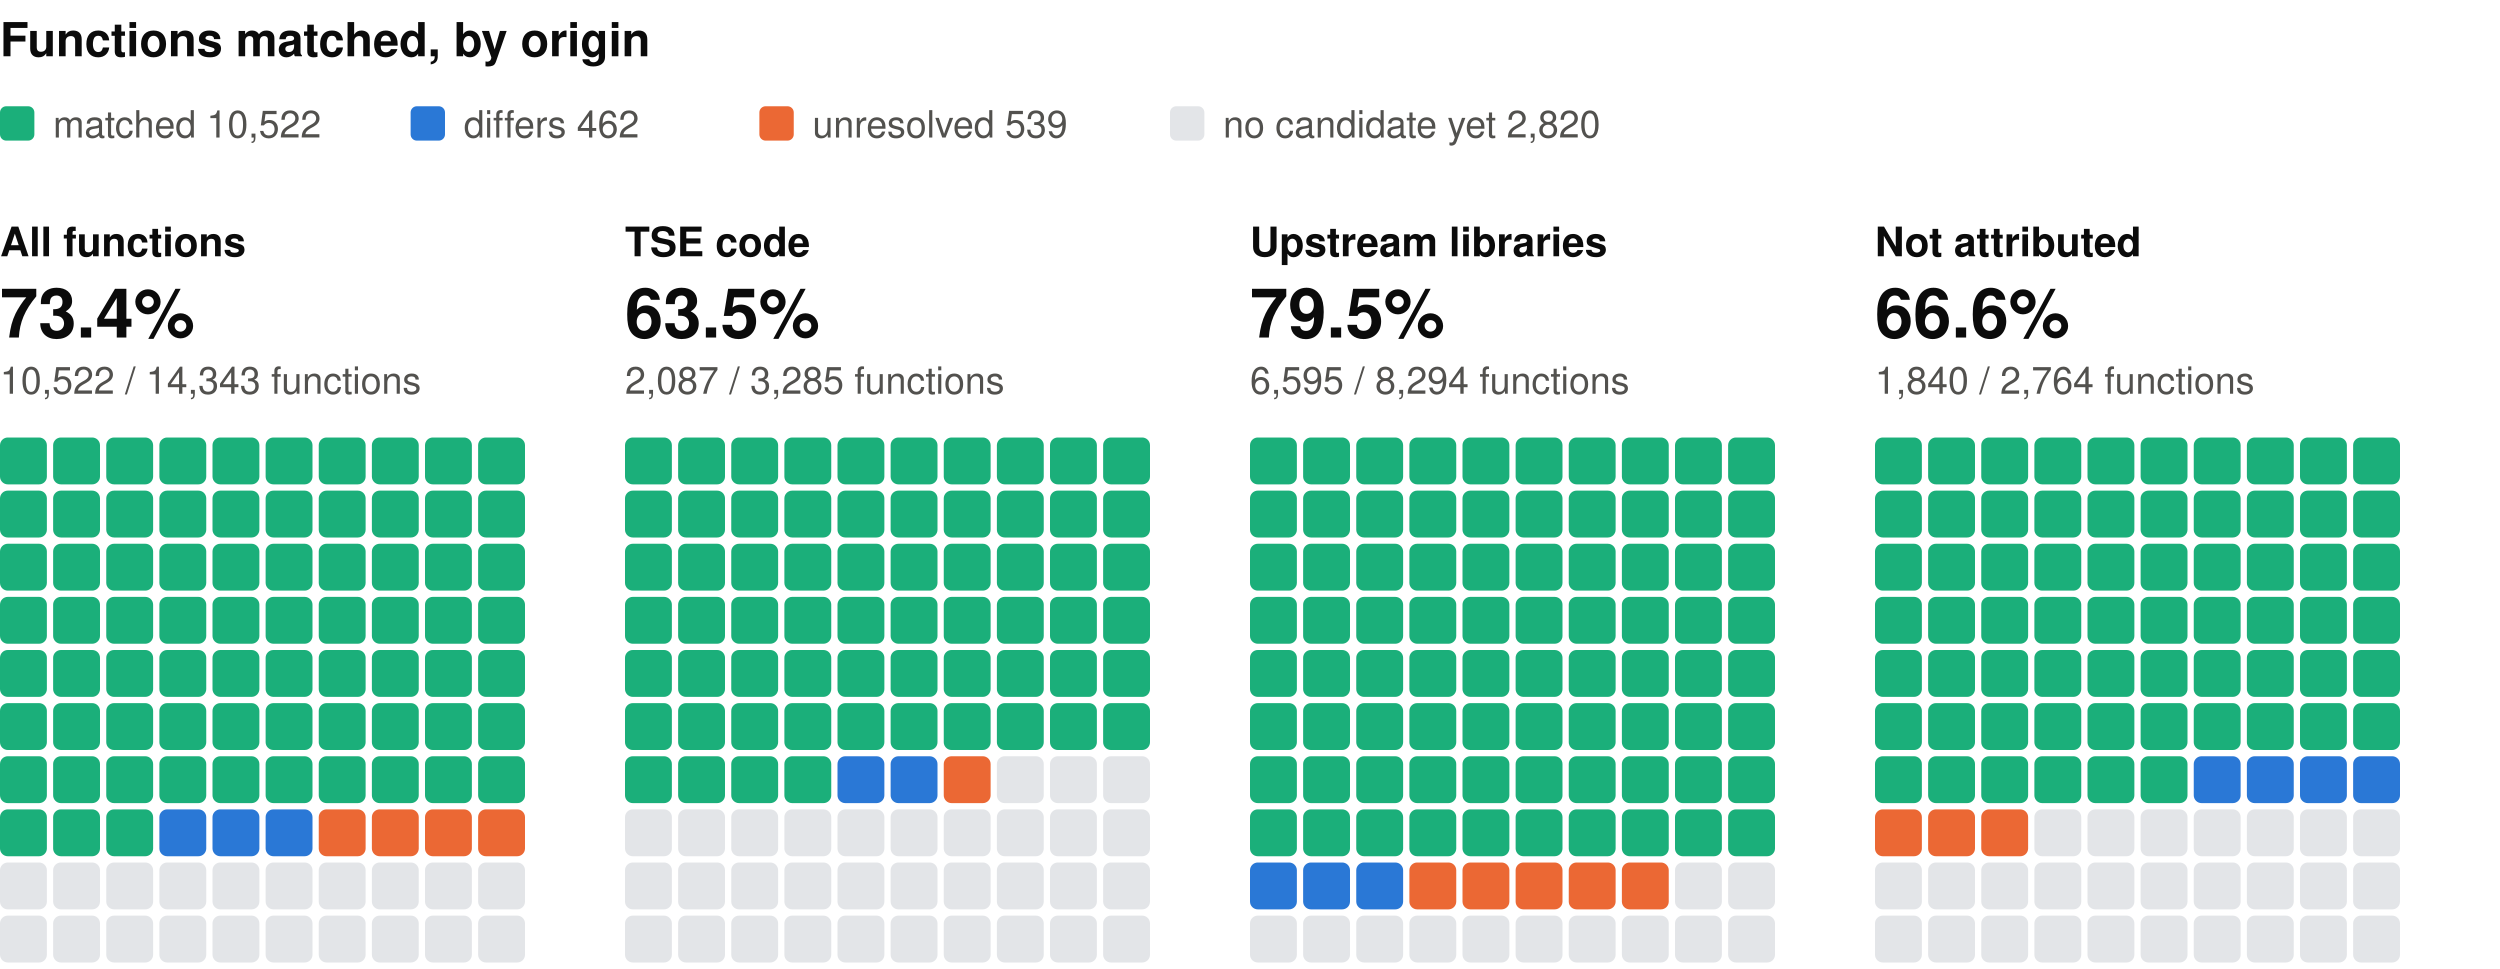
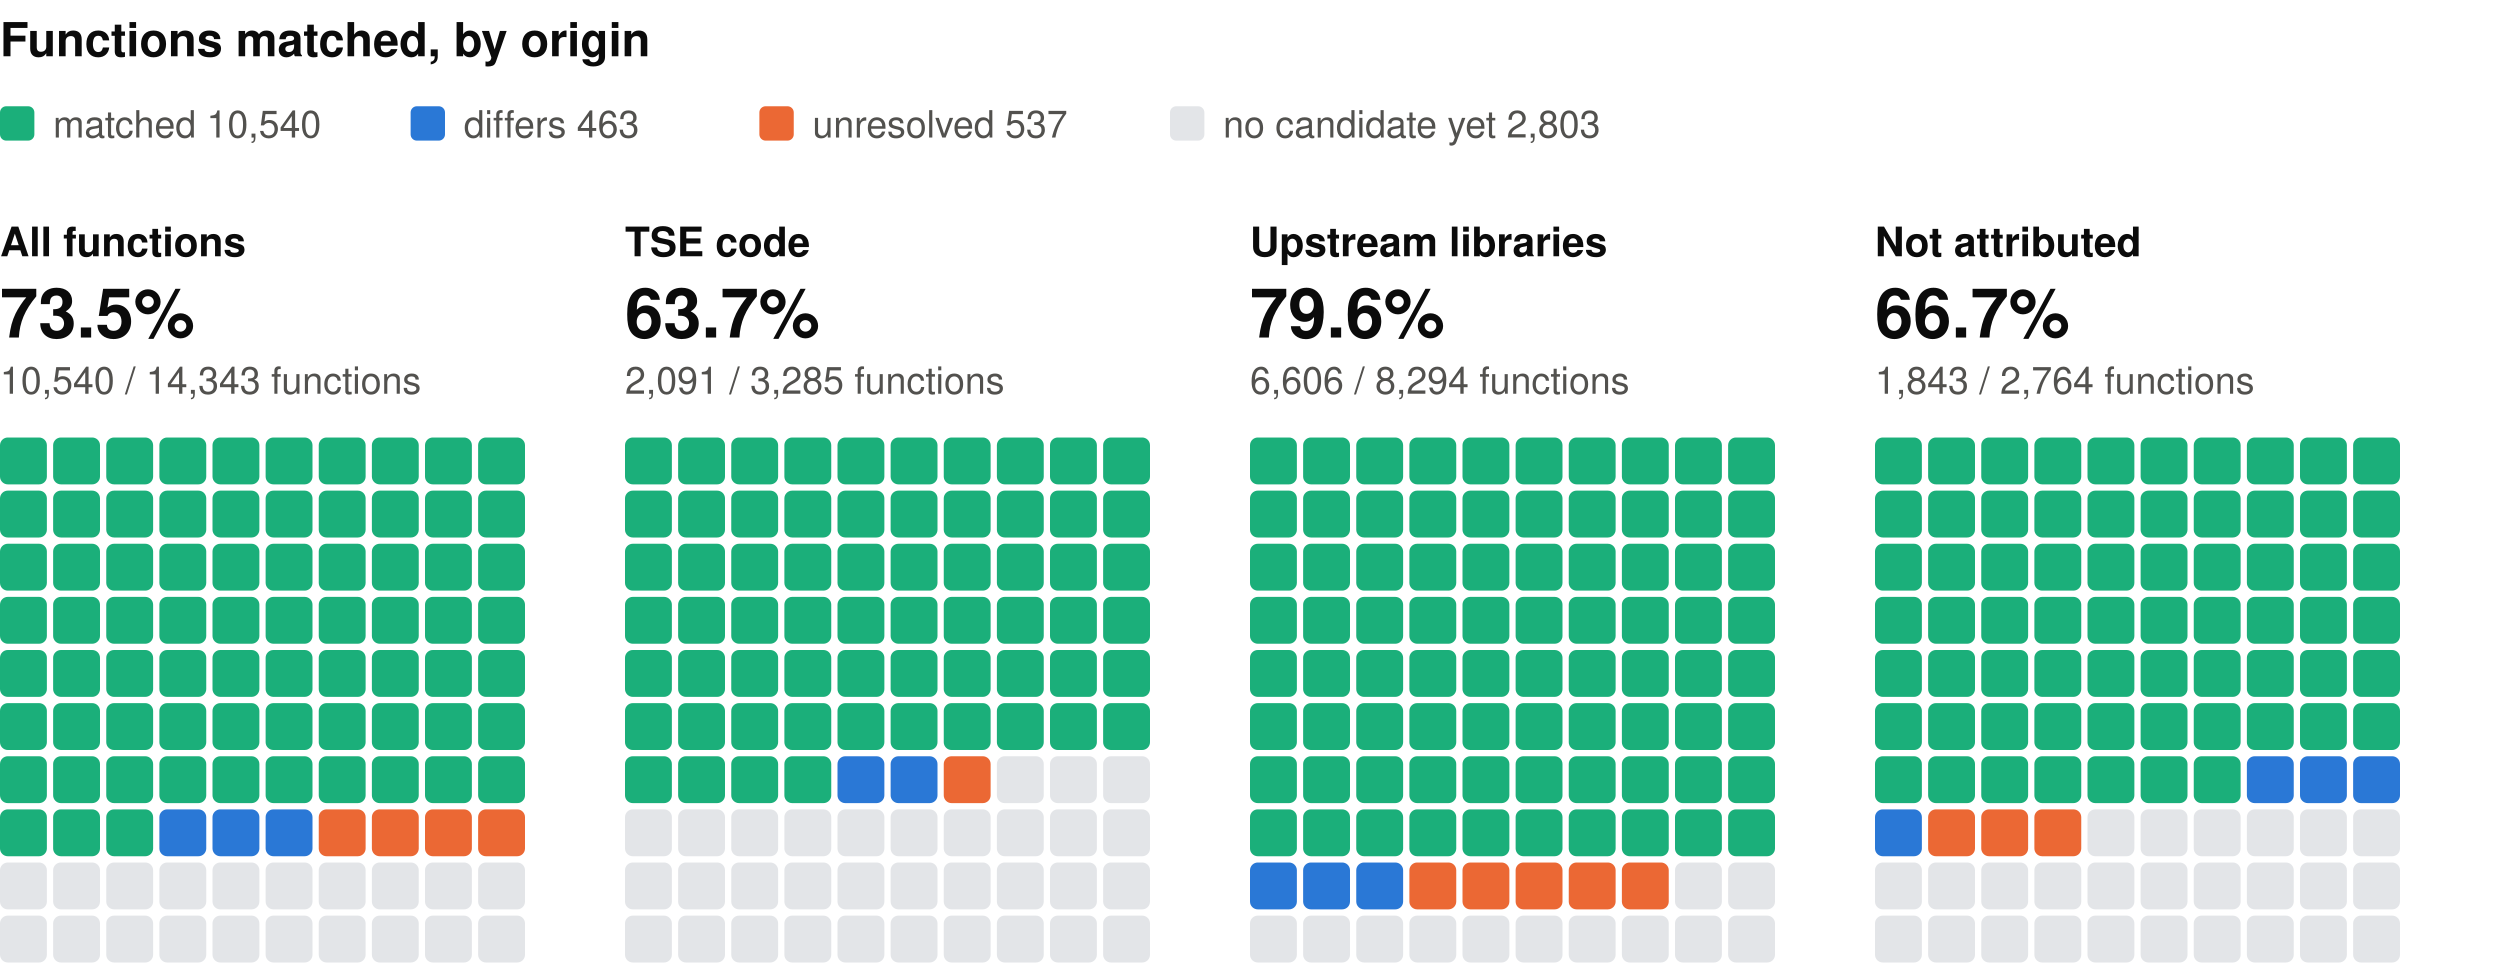
<svg xmlns="http://www.w3.org/2000/svg" width="800" height="310" viewBox="0 0 800 310" role="img" aria-label="Functions matched, by origin: one square per percent, coloured by verdict" font-family="system-ui, -apple-system, 'Segoe UI', Helvetica, Arial, sans-serif">
  <text x="0" y="18" font-size="15" fill="#0b0b0b" font-weight="600">Functions matched, by origin</text>
  <rect x="0" y="34" width="11" height="11" rx="2" fill="#1baf7a" />
-   <text x="17" y="44" font-size="12" fill="#52514e">matched 10,522</text>
+   <text x="17" y="44" font-size="12" fill="#52514e">matched 10,540</text>
  <rect x="131.4" y="34" width="11" height="11" rx="2" fill="#2a78d6" />
-   <text x="148.4" y="44" font-size="12" fill="#52514e">differs 462</text>
+   <text x="148.4" y="44" font-size="12" fill="#52514e">differs 463</text>
  <rect x="243" y="34" width="11" height="11" rx="2" fill="#eb6834" />
-   <text x="260" y="44" font-size="12" fill="#52514e">unresolved 539</text>
+   <text x="260" y="44" font-size="12" fill="#52514e">unresolved 537</text>
  <rect x="374.4" y="34" width="11" height="11" rx="2" fill="#e3e5e8" />
-   <text x="391.4" y="44" font-size="12" fill="#52514e">no candidate yet 2,820</text>
+   <text x="391.4" y="44" font-size="12" fill="#52514e">no candidate yet 2,803</text>
  <text x="0" y="82" font-size="13" fill="#0b0b0b" font-weight="600">All functions</text>
-   <text x="0" y="108" font-size="22" fill="#0b0b0b" font-weight="600">73.4%</text>
-   <text x="0" y="126" font-size="12" fill="#52514e">10,522 / 14,343 functions</text>
+   <text x="0" y="108" font-size="22" fill="#0b0b0b" font-weight="600">73.5%</text>
+   <text x="0" y="126" font-size="12" fill="#52514e">10,540 / 14,343 functions</text>
  <rect x="0" y="140" width="15" height="15" rx="2.5" fill="#1baf7a" />
  <rect x="17" y="140" width="15" height="15" rx="2.5" fill="#1baf7a" />
  <rect x="34" y="140" width="15" height="15" rx="2.5" fill="#1baf7a" />
  <rect x="51" y="140" width="15" height="15" rx="2.5" fill="#1baf7a" />
  <rect x="68" y="140" width="15" height="15" rx="2.5" fill="#1baf7a" />
  <rect x="85" y="140" width="15" height="15" rx="2.5" fill="#1baf7a" />
  <rect x="102" y="140" width="15" height="15" rx="2.5" fill="#1baf7a" />
  <rect x="119" y="140" width="15" height="15" rx="2.5" fill="#1baf7a" />
  <rect x="136" y="140" width="15" height="15" rx="2.5" fill="#1baf7a" />
  <rect x="153" y="140" width="15" height="15" rx="2.5" fill="#1baf7a" />
  <rect x="0" y="157" width="15" height="15" rx="2.5" fill="#1baf7a" />
  <rect x="17" y="157" width="15" height="15" rx="2.5" fill="#1baf7a" />
  <rect x="34" y="157" width="15" height="15" rx="2.5" fill="#1baf7a" />
  <rect x="51" y="157" width="15" height="15" rx="2.5" fill="#1baf7a" />
  <rect x="68" y="157" width="15" height="15" rx="2.5" fill="#1baf7a" />
  <rect x="85" y="157" width="15" height="15" rx="2.5" fill="#1baf7a" />
  <rect x="102" y="157" width="15" height="15" rx="2.5" fill="#1baf7a" />
  <rect x="119" y="157" width="15" height="15" rx="2.5" fill="#1baf7a" />
  <rect x="136" y="157" width="15" height="15" rx="2.5" fill="#1baf7a" />
  <rect x="153" y="157" width="15" height="15" rx="2.5" fill="#1baf7a" />
  <rect x="0" y="174" width="15" height="15" rx="2.5" fill="#1baf7a" />
  <rect x="17" y="174" width="15" height="15" rx="2.5" fill="#1baf7a" />
  <rect x="34" y="174" width="15" height="15" rx="2.5" fill="#1baf7a" />
  <rect x="51" y="174" width="15" height="15" rx="2.5" fill="#1baf7a" />
  <rect x="68" y="174" width="15" height="15" rx="2.5" fill="#1baf7a" />
  <rect x="85" y="174" width="15" height="15" rx="2.5" fill="#1baf7a" />
  <rect x="102" y="174" width="15" height="15" rx="2.5" fill="#1baf7a" />
  <rect x="119" y="174" width="15" height="15" rx="2.5" fill="#1baf7a" />
  <rect x="136" y="174" width="15" height="15" rx="2.5" fill="#1baf7a" />
  <rect x="153" y="174" width="15" height="15" rx="2.5" fill="#1baf7a" />
  <rect x="0" y="191" width="15" height="15" rx="2.5" fill="#1baf7a" />
  <rect x="17" y="191" width="15" height="15" rx="2.5" fill="#1baf7a" />
  <rect x="34" y="191" width="15" height="15" rx="2.5" fill="#1baf7a" />
  <rect x="51" y="191" width="15" height="15" rx="2.5" fill="#1baf7a" />
  <rect x="68" y="191" width="15" height="15" rx="2.5" fill="#1baf7a" />
  <rect x="85" y="191" width="15" height="15" rx="2.5" fill="#1baf7a" />
  <rect x="102" y="191" width="15" height="15" rx="2.5" fill="#1baf7a" />
  <rect x="119" y="191" width="15" height="15" rx="2.5" fill="#1baf7a" />
  <rect x="136" y="191" width="15" height="15" rx="2.5" fill="#1baf7a" />
  <rect x="153" y="191" width="15" height="15" rx="2.5" fill="#1baf7a" />
  <rect x="0" y="208" width="15" height="15" rx="2.5" fill="#1baf7a" />
  <rect x="17" y="208" width="15" height="15" rx="2.5" fill="#1baf7a" />
  <rect x="34" y="208" width="15" height="15" rx="2.5" fill="#1baf7a" />
  <rect x="51" y="208" width="15" height="15" rx="2.5" fill="#1baf7a" />
  <rect x="68" y="208" width="15" height="15" rx="2.5" fill="#1baf7a" />
  <rect x="85" y="208" width="15" height="15" rx="2.5" fill="#1baf7a" />
  <rect x="102" y="208" width="15" height="15" rx="2.5" fill="#1baf7a" />
  <rect x="119" y="208" width="15" height="15" rx="2.5" fill="#1baf7a" />
  <rect x="136" y="208" width="15" height="15" rx="2.5" fill="#1baf7a" />
  <rect x="153" y="208" width="15" height="15" rx="2.5" fill="#1baf7a" />
  <rect x="0" y="225" width="15" height="15" rx="2.5" fill="#1baf7a" />
  <rect x="17" y="225" width="15" height="15" rx="2.5" fill="#1baf7a" />
  <rect x="34" y="225" width="15" height="15" rx="2.5" fill="#1baf7a" />
  <rect x="51" y="225" width="15" height="15" rx="2.5" fill="#1baf7a" />
  <rect x="68" y="225" width="15" height="15" rx="2.5" fill="#1baf7a" />
  <rect x="85" y="225" width="15" height="15" rx="2.5" fill="#1baf7a" />
  <rect x="102" y="225" width="15" height="15" rx="2.5" fill="#1baf7a" />
  <rect x="119" y="225" width="15" height="15" rx="2.5" fill="#1baf7a" />
  <rect x="136" y="225" width="15" height="15" rx="2.5" fill="#1baf7a" />
  <rect x="153" y="225" width="15" height="15" rx="2.5" fill="#1baf7a" />
  <rect x="0" y="242" width="15" height="15" rx="2.5" fill="#1baf7a" />
  <rect x="17" y="242" width="15" height="15" rx="2.5" fill="#1baf7a" />
  <rect x="34" y="242" width="15" height="15" rx="2.5" fill="#1baf7a" />
  <rect x="51" y="242" width="15" height="15" rx="2.5" fill="#1baf7a" />
  <rect x="68" y="242" width="15" height="15" rx="2.5" fill="#1baf7a" />
  <rect x="85" y="242" width="15" height="15" rx="2.5" fill="#1baf7a" />
  <rect x="102" y="242" width="15" height="15" rx="2.5" fill="#1baf7a" />
  <rect x="119" y="242" width="15" height="15" rx="2.5" fill="#1baf7a" />
  <rect x="136" y="242" width="15" height="15" rx="2.5" fill="#1baf7a" />
  <rect x="153" y="242" width="15" height="15" rx="2.5" fill="#1baf7a" />
  <rect x="0" y="259" width="15" height="15" rx="2.5" fill="#1baf7a" />
  <rect x="17" y="259" width="15" height="15" rx="2.5" fill="#1baf7a" />
  <rect x="34" y="259" width="15" height="15" rx="2.5" fill="#1baf7a" />
  <rect x="51" y="259" width="15" height="15" rx="2.5" fill="#2a78d6" />
  <rect x="68" y="259" width="15" height="15" rx="2.5" fill="#2a78d6" />
  <rect x="85" y="259" width="15" height="15" rx="2.5" fill="#2a78d6" />
  <rect x="102" y="259" width="15" height="15" rx="2.5" fill="#eb6834" />
  <rect x="119" y="259" width="15" height="15" rx="2.5" fill="#eb6834" />
  <rect x="136" y="259" width="15" height="15" rx="2.5" fill="#eb6834" />
  <rect x="153" y="259" width="15" height="15" rx="2.5" fill="#eb6834" />
  <rect x="0" y="276" width="15" height="15" rx="2.5" fill="#e3e5e8" />
  <rect x="17" y="276" width="15" height="15" rx="2.5" fill="#e3e5e8" />
  <rect x="34" y="276" width="15" height="15" rx="2.5" fill="#e3e5e8" />
  <rect x="51" y="276" width="15" height="15" rx="2.5" fill="#e3e5e8" />
  <rect x="68" y="276" width="15" height="15" rx="2.5" fill="#e3e5e8" />
  <rect x="85" y="276" width="15" height="15" rx="2.5" fill="#e3e5e8" />
  <rect x="102" y="276" width="15" height="15" rx="2.5" fill="#e3e5e8" />
  <rect x="119" y="276" width="15" height="15" rx="2.5" fill="#e3e5e8" />
  <rect x="136" y="276" width="15" height="15" rx="2.5" fill="#e3e5e8" />
  <rect x="153" y="276" width="15" height="15" rx="2.5" fill="#e3e5e8" />
  <rect x="0" y="293" width="15" height="15" rx="2.5" fill="#e3e5e8" />
  <rect x="17" y="293" width="15" height="15" rx="2.5" fill="#e3e5e8" />
  <rect x="34" y="293" width="15" height="15" rx="2.5" fill="#e3e5e8" />
  <rect x="51" y="293" width="15" height="15" rx="2.5" fill="#e3e5e8" />
  <rect x="68" y="293" width="15" height="15" rx="2.5" fill="#e3e5e8" />
  <rect x="85" y="293" width="15" height="15" rx="2.5" fill="#e3e5e8" />
  <rect x="102" y="293" width="15" height="15" rx="2.5" fill="#e3e5e8" />
  <rect x="119" y="293" width="15" height="15" rx="2.5" fill="#e3e5e8" />
  <rect x="136" y="293" width="15" height="15" rx="2.5" fill="#e3e5e8" />
  <rect x="153" y="293" width="15" height="15" rx="2.5" fill="#e3e5e8" />
  <text x="200" y="82" font-size="13" fill="#0b0b0b" font-weight="600">TSE code</text>
-   <text x="200" y="108" font-size="22" fill="#0b0b0b" font-weight="600">63.5%</text>
-   <text x="200" y="126" font-size="12" fill="#52514e">2,087 / 3,285 functions</text>
+   <text x="200" y="108" font-size="22" fill="#0b0b0b" font-weight="600">63.7%</text>
+   <text x="200" y="126" font-size="12" fill="#52514e">2,091 / 3,285 functions</text>
  <rect x="200" y="140" width="15" height="15" rx="2.5" fill="#1baf7a" />
  <rect x="217" y="140" width="15" height="15" rx="2.5" fill="#1baf7a" />
  <rect x="234" y="140" width="15" height="15" rx="2.5" fill="#1baf7a" />
  <rect x="251" y="140" width="15" height="15" rx="2.5" fill="#1baf7a" />
  <rect x="268" y="140" width="15" height="15" rx="2.5" fill="#1baf7a" />
  <rect x="285" y="140" width="15" height="15" rx="2.5" fill="#1baf7a" />
  <rect x="302" y="140" width="15" height="15" rx="2.5" fill="#1baf7a" />
  <rect x="319" y="140" width="15" height="15" rx="2.5" fill="#1baf7a" />
  <rect x="336" y="140" width="15" height="15" rx="2.5" fill="#1baf7a" />
  <rect x="353" y="140" width="15" height="15" rx="2.5" fill="#1baf7a" />
  <rect x="200" y="157" width="15" height="15" rx="2.5" fill="#1baf7a" />
  <rect x="217" y="157" width="15" height="15" rx="2.5" fill="#1baf7a" />
  <rect x="234" y="157" width="15" height="15" rx="2.5" fill="#1baf7a" />
  <rect x="251" y="157" width="15" height="15" rx="2.5" fill="#1baf7a" />
  <rect x="268" y="157" width="15" height="15" rx="2.5" fill="#1baf7a" />
  <rect x="285" y="157" width="15" height="15" rx="2.5" fill="#1baf7a" />
  <rect x="302" y="157" width="15" height="15" rx="2.5" fill="#1baf7a" />
  <rect x="319" y="157" width="15" height="15" rx="2.5" fill="#1baf7a" />
  <rect x="336" y="157" width="15" height="15" rx="2.5" fill="#1baf7a" />
  <rect x="353" y="157" width="15" height="15" rx="2.5" fill="#1baf7a" />
  <rect x="200" y="174" width="15" height="15" rx="2.5" fill="#1baf7a" />
  <rect x="217" y="174" width="15" height="15" rx="2.5" fill="#1baf7a" />
  <rect x="234" y="174" width="15" height="15" rx="2.5" fill="#1baf7a" />
  <rect x="251" y="174" width="15" height="15" rx="2.5" fill="#1baf7a" />
  <rect x="268" y="174" width="15" height="15" rx="2.5" fill="#1baf7a" />
  <rect x="285" y="174" width="15" height="15" rx="2.5" fill="#1baf7a" />
  <rect x="302" y="174" width="15" height="15" rx="2.5" fill="#1baf7a" />
  <rect x="319" y="174" width="15" height="15" rx="2.5" fill="#1baf7a" />
  <rect x="336" y="174" width="15" height="15" rx="2.5" fill="#1baf7a" />
  <rect x="353" y="174" width="15" height="15" rx="2.5" fill="#1baf7a" />
  <rect x="200" y="191" width="15" height="15" rx="2.5" fill="#1baf7a" />
  <rect x="217" y="191" width="15" height="15" rx="2.5" fill="#1baf7a" />
  <rect x="234" y="191" width="15" height="15" rx="2.5" fill="#1baf7a" />
  <rect x="251" y="191" width="15" height="15" rx="2.5" fill="#1baf7a" />
  <rect x="268" y="191" width="15" height="15" rx="2.5" fill="#1baf7a" />
  <rect x="285" y="191" width="15" height="15" rx="2.5" fill="#1baf7a" />
  <rect x="302" y="191" width="15" height="15" rx="2.5" fill="#1baf7a" />
  <rect x="319" y="191" width="15" height="15" rx="2.5" fill="#1baf7a" />
  <rect x="336" y="191" width="15" height="15" rx="2.5" fill="#1baf7a" />
  <rect x="353" y="191" width="15" height="15" rx="2.5" fill="#1baf7a" />
  <rect x="200" y="208" width="15" height="15" rx="2.5" fill="#1baf7a" />
  <rect x="217" y="208" width="15" height="15" rx="2.5" fill="#1baf7a" />
  <rect x="234" y="208" width="15" height="15" rx="2.5" fill="#1baf7a" />
  <rect x="251" y="208" width="15" height="15" rx="2.5" fill="#1baf7a" />
  <rect x="268" y="208" width="15" height="15" rx="2.5" fill="#1baf7a" />
  <rect x="285" y="208" width="15" height="15" rx="2.5" fill="#1baf7a" />
  <rect x="302" y="208" width="15" height="15" rx="2.5" fill="#1baf7a" />
  <rect x="319" y="208" width="15" height="15" rx="2.5" fill="#1baf7a" />
  <rect x="336" y="208" width="15" height="15" rx="2.5" fill="#1baf7a" />
  <rect x="353" y="208" width="15" height="15" rx="2.5" fill="#1baf7a" />
  <rect x="200" y="225" width="15" height="15" rx="2.5" fill="#1baf7a" />
  <rect x="217" y="225" width="15" height="15" rx="2.5" fill="#1baf7a" />
  <rect x="234" y="225" width="15" height="15" rx="2.5" fill="#1baf7a" />
  <rect x="251" y="225" width="15" height="15" rx="2.5" fill="#1baf7a" />
  <rect x="268" y="225" width="15" height="15" rx="2.5" fill="#1baf7a" />
  <rect x="285" y="225" width="15" height="15" rx="2.5" fill="#1baf7a" />
  <rect x="302" y="225" width="15" height="15" rx="2.5" fill="#1baf7a" />
  <rect x="319" y="225" width="15" height="15" rx="2.5" fill="#1baf7a" />
  <rect x="336" y="225" width="15" height="15" rx="2.5" fill="#1baf7a" />
  <rect x="353" y="225" width="15" height="15" rx="2.5" fill="#1baf7a" />
  <rect x="200" y="242" width="15" height="15" rx="2.5" fill="#1baf7a" />
  <rect x="217" y="242" width="15" height="15" rx="2.5" fill="#1baf7a" />
  <rect x="234" y="242" width="15" height="15" rx="2.5" fill="#1baf7a" />
  <rect x="251" y="242" width="15" height="15" rx="2.5" fill="#1baf7a" />
  <rect x="268" y="242" width="15" height="15" rx="2.5" fill="#2a78d6" />
  <rect x="285" y="242" width="15" height="15" rx="2.5" fill="#2a78d6" />
  <rect x="302" y="242" width="15" height="15" rx="2.5" fill="#eb6834" />
  <rect x="319" y="242" width="15" height="15" rx="2.5" fill="#e3e5e8" />
  <rect x="336" y="242" width="15" height="15" rx="2.5" fill="#e3e5e8" />
  <rect x="353" y="242" width="15" height="15" rx="2.5" fill="#e3e5e8" />
  <rect x="200" y="259" width="15" height="15" rx="2.5" fill="#e3e5e8" />
  <rect x="217" y="259" width="15" height="15" rx="2.5" fill="#e3e5e8" />
  <rect x="234" y="259" width="15" height="15" rx="2.5" fill="#e3e5e8" />
  <rect x="251" y="259" width="15" height="15" rx="2.5" fill="#e3e5e8" />
  <rect x="268" y="259" width="15" height="15" rx="2.5" fill="#e3e5e8" />
  <rect x="285" y="259" width="15" height="15" rx="2.5" fill="#e3e5e8" />
  <rect x="302" y="259" width="15" height="15" rx="2.5" fill="#e3e5e8" />
  <rect x="319" y="259" width="15" height="15" rx="2.5" fill="#e3e5e8" />
  <rect x="336" y="259" width="15" height="15" rx="2.5" fill="#e3e5e8" />
  <rect x="353" y="259" width="15" height="15" rx="2.5" fill="#e3e5e8" />
  <rect x="200" y="276" width="15" height="15" rx="2.5" fill="#e3e5e8" />
  <rect x="217" y="276" width="15" height="15" rx="2.5" fill="#e3e5e8" />
  <rect x="234" y="276" width="15" height="15" rx="2.5" fill="#e3e5e8" />
  <rect x="251" y="276" width="15" height="15" rx="2.5" fill="#e3e5e8" />
  <rect x="268" y="276" width="15" height="15" rx="2.5" fill="#e3e5e8" />
  <rect x="285" y="276" width="15" height="15" rx="2.5" fill="#e3e5e8" />
  <rect x="302" y="276" width="15" height="15" rx="2.5" fill="#e3e5e8" />
  <rect x="319" y="276" width="15" height="15" rx="2.5" fill="#e3e5e8" />
  <rect x="336" y="276" width="15" height="15" rx="2.5" fill="#e3e5e8" />
  <rect x="353" y="276" width="15" height="15" rx="2.5" fill="#e3e5e8" />
  <rect x="200" y="293" width="15" height="15" rx="2.5" fill="#e3e5e8" />
  <rect x="217" y="293" width="15" height="15" rx="2.5" fill="#e3e5e8" />
  <rect x="234" y="293" width="15" height="15" rx="2.5" fill="#e3e5e8" />
  <rect x="251" y="293" width="15" height="15" rx="2.5" fill="#e3e5e8" />
  <rect x="268" y="293" width="15" height="15" rx="2.5" fill="#e3e5e8" />
  <rect x="285" y="293" width="15" height="15" rx="2.5" fill="#e3e5e8" />
  <rect x="302" y="293" width="15" height="15" rx="2.5" fill="#e3e5e8" />
  <rect x="319" y="293" width="15" height="15" rx="2.5" fill="#e3e5e8" />
  <rect x="336" y="293" width="15" height="15" rx="2.5" fill="#e3e5e8" />
  <rect x="353" y="293" width="15" height="15" rx="2.5" fill="#e3e5e8" />
  <text x="400" y="82" font-size="13" fill="#0b0b0b" font-weight="600">Upstream libraries</text>
-   <text x="400" y="108" font-size="22" fill="#0b0b0b" font-weight="600">79.5%</text>
-   <text x="400" y="126" font-size="12" fill="#52514e">6,595 / 8,294 functions</text>
+   <text x="400" y="108" font-size="22" fill="#0b0b0b" font-weight="600">79.6%</text>
+   <text x="400" y="126" font-size="12" fill="#52514e">6,606 / 8,294 functions</text>
  <rect x="400" y="140" width="15" height="15" rx="2.5" fill="#1baf7a" />
  <rect x="417" y="140" width="15" height="15" rx="2.5" fill="#1baf7a" />
  <rect x="434" y="140" width="15" height="15" rx="2.5" fill="#1baf7a" />
  <rect x="451" y="140" width="15" height="15" rx="2.5" fill="#1baf7a" />
  <rect x="468" y="140" width="15" height="15" rx="2.5" fill="#1baf7a" />
  <rect x="485" y="140" width="15" height="15" rx="2.5" fill="#1baf7a" />
  <rect x="502" y="140" width="15" height="15" rx="2.5" fill="#1baf7a" />
  <rect x="519" y="140" width="15" height="15" rx="2.5" fill="#1baf7a" />
  <rect x="536" y="140" width="15" height="15" rx="2.5" fill="#1baf7a" />
  <rect x="553" y="140" width="15" height="15" rx="2.5" fill="#1baf7a" />
  <rect x="400" y="157" width="15" height="15" rx="2.5" fill="#1baf7a" />
  <rect x="417" y="157" width="15" height="15" rx="2.5" fill="#1baf7a" />
  <rect x="434" y="157" width="15" height="15" rx="2.5" fill="#1baf7a" />
  <rect x="451" y="157" width="15" height="15" rx="2.5" fill="#1baf7a" />
  <rect x="468" y="157" width="15" height="15" rx="2.5" fill="#1baf7a" />
  <rect x="485" y="157" width="15" height="15" rx="2.5" fill="#1baf7a" />
  <rect x="502" y="157" width="15" height="15" rx="2.5" fill="#1baf7a" />
  <rect x="519" y="157" width="15" height="15" rx="2.5" fill="#1baf7a" />
  <rect x="536" y="157" width="15" height="15" rx="2.5" fill="#1baf7a" />
  <rect x="553" y="157" width="15" height="15" rx="2.5" fill="#1baf7a" />
  <rect x="400" y="174" width="15" height="15" rx="2.5" fill="#1baf7a" />
  <rect x="417" y="174" width="15" height="15" rx="2.5" fill="#1baf7a" />
  <rect x="434" y="174" width="15" height="15" rx="2.5" fill="#1baf7a" />
  <rect x="451" y="174" width="15" height="15" rx="2.5" fill="#1baf7a" />
  <rect x="468" y="174" width="15" height="15" rx="2.5" fill="#1baf7a" />
  <rect x="485" y="174" width="15" height="15" rx="2.5" fill="#1baf7a" />
  <rect x="502" y="174" width="15" height="15" rx="2.5" fill="#1baf7a" />
  <rect x="519" y="174" width="15" height="15" rx="2.5" fill="#1baf7a" />
  <rect x="536" y="174" width="15" height="15" rx="2.5" fill="#1baf7a" />
  <rect x="553" y="174" width="15" height="15" rx="2.5" fill="#1baf7a" />
  <rect x="400" y="191" width="15" height="15" rx="2.5" fill="#1baf7a" />
  <rect x="417" y="191" width="15" height="15" rx="2.5" fill="#1baf7a" />
  <rect x="434" y="191" width="15" height="15" rx="2.5" fill="#1baf7a" />
  <rect x="451" y="191" width="15" height="15" rx="2.5" fill="#1baf7a" />
  <rect x="468" y="191" width="15" height="15" rx="2.5" fill="#1baf7a" />
  <rect x="485" y="191" width="15" height="15" rx="2.5" fill="#1baf7a" />
  <rect x="502" y="191" width="15" height="15" rx="2.5" fill="#1baf7a" />
  <rect x="519" y="191" width="15" height="15" rx="2.5" fill="#1baf7a" />
  <rect x="536" y="191" width="15" height="15" rx="2.5" fill="#1baf7a" />
  <rect x="553" y="191" width="15" height="15" rx="2.5" fill="#1baf7a" />
  <rect x="400" y="208" width="15" height="15" rx="2.5" fill="#1baf7a" />
  <rect x="417" y="208" width="15" height="15" rx="2.5" fill="#1baf7a" />
  <rect x="434" y="208" width="15" height="15" rx="2.5" fill="#1baf7a" />
  <rect x="451" y="208" width="15" height="15" rx="2.5" fill="#1baf7a" />
  <rect x="468" y="208" width="15" height="15" rx="2.5" fill="#1baf7a" />
  <rect x="485" y="208" width="15" height="15" rx="2.5" fill="#1baf7a" />
  <rect x="502" y="208" width="15" height="15" rx="2.5" fill="#1baf7a" />
  <rect x="519" y="208" width="15" height="15" rx="2.5" fill="#1baf7a" />
  <rect x="536" y="208" width="15" height="15" rx="2.5" fill="#1baf7a" />
  <rect x="553" y="208" width="15" height="15" rx="2.5" fill="#1baf7a" />
  <rect x="400" y="225" width="15" height="15" rx="2.5" fill="#1baf7a" />
  <rect x="417" y="225" width="15" height="15" rx="2.5" fill="#1baf7a" />
  <rect x="434" y="225" width="15" height="15" rx="2.5" fill="#1baf7a" />
  <rect x="451" y="225" width="15" height="15" rx="2.5" fill="#1baf7a" />
  <rect x="468" y="225" width="15" height="15" rx="2.5" fill="#1baf7a" />
  <rect x="485" y="225" width="15" height="15" rx="2.5" fill="#1baf7a" />
  <rect x="502" y="225" width="15" height="15" rx="2.5" fill="#1baf7a" />
  <rect x="519" y="225" width="15" height="15" rx="2.5" fill="#1baf7a" />
  <rect x="536" y="225" width="15" height="15" rx="2.5" fill="#1baf7a" />
  <rect x="553" y="225" width="15" height="15" rx="2.5" fill="#1baf7a" />
  <rect x="400" y="242" width="15" height="15" rx="2.5" fill="#1baf7a" />
  <rect x="417" y="242" width="15" height="15" rx="2.5" fill="#1baf7a" />
  <rect x="434" y="242" width="15" height="15" rx="2.5" fill="#1baf7a" />
  <rect x="451" y="242" width="15" height="15" rx="2.5" fill="#1baf7a" />
  <rect x="468" y="242" width="15" height="15" rx="2.5" fill="#1baf7a" />
  <rect x="485" y="242" width="15" height="15" rx="2.5" fill="#1baf7a" />
  <rect x="502" y="242" width="15" height="15" rx="2.5" fill="#1baf7a" />
  <rect x="519" y="242" width="15" height="15" rx="2.5" fill="#1baf7a" />
  <rect x="536" y="242" width="15" height="15" rx="2.5" fill="#1baf7a" />
  <rect x="553" y="242" width="15" height="15" rx="2.5" fill="#1baf7a" />
  <rect x="400" y="259" width="15" height="15" rx="2.5" fill="#1baf7a" />
  <rect x="417" y="259" width="15" height="15" rx="2.5" fill="#1baf7a" />
  <rect x="434" y="259" width="15" height="15" rx="2.5" fill="#1baf7a" />
  <rect x="451" y="259" width="15" height="15" rx="2.5" fill="#1baf7a" />
  <rect x="468" y="259" width="15" height="15" rx="2.5" fill="#1baf7a" />
  <rect x="485" y="259" width="15" height="15" rx="2.5" fill="#1baf7a" />
  <rect x="502" y="259" width="15" height="15" rx="2.5" fill="#1baf7a" />
  <rect x="519" y="259" width="15" height="15" rx="2.5" fill="#1baf7a" />
  <rect x="536" y="259" width="15" height="15" rx="2.5" fill="#1baf7a" />
  <rect x="553" y="259" width="15" height="15" rx="2.5" fill="#1baf7a" />
  <rect x="400" y="276" width="15" height="15" rx="2.5" fill="#2a78d6" />
  <rect x="417" y="276" width="15" height="15" rx="2.5" fill="#2a78d6" />
  <rect x="434" y="276" width="15" height="15" rx="2.5" fill="#2a78d6" />
  <rect x="451" y="276" width="15" height="15" rx="2.5" fill="#eb6834" />
  <rect x="468" y="276" width="15" height="15" rx="2.5" fill="#eb6834" />
  <rect x="485" y="276" width="15" height="15" rx="2.5" fill="#eb6834" />
  <rect x="502" y="276" width="15" height="15" rx="2.5" fill="#eb6834" />
  <rect x="519" y="276" width="15" height="15" rx="2.5" fill="#eb6834" />
  <rect x="536" y="276" width="15" height="15" rx="2.5" fill="#e3e5e8" />
  <rect x="553" y="276" width="15" height="15" rx="2.5" fill="#e3e5e8" />
  <rect x="400" y="293" width="15" height="15" rx="2.5" fill="#e3e5e8" />
  <rect x="417" y="293" width="15" height="15" rx="2.5" fill="#e3e5e8" />
  <rect x="434" y="293" width="15" height="15" rx="2.5" fill="#e3e5e8" />
  <rect x="451" y="293" width="15" height="15" rx="2.5" fill="#e3e5e8" />
  <rect x="468" y="293" width="15" height="15" rx="2.5" fill="#e3e5e8" />
  <rect x="485" y="293" width="15" height="15" rx="2.5" fill="#e3e5e8" />
  <rect x="502" y="293" width="15" height="15" rx="2.5" fill="#e3e5e8" />
  <rect x="519" y="293" width="15" height="15" rx="2.5" fill="#e3e5e8" />
  <rect x="536" y="293" width="15" height="15" rx="2.5" fill="#e3e5e8" />
  <rect x="553" y="293" width="15" height="15" rx="2.5" fill="#e3e5e8" />
  <text x="600" y="82" font-size="13" fill="#0b0b0b" font-weight="600">Not attributed</text>
-   <text x="600" y="108" font-size="22" fill="#0b0b0b" font-weight="600">66.6%</text>
-   <text x="600" y="126" font-size="12" fill="#52514e">1,840 / 2,764 functions</text>
+   <text x="600" y="108" font-size="22" fill="#0b0b0b" font-weight="600">66.7%</text>
+   <text x="600" y="126" font-size="12" fill="#52514e">1,843 / 2,764 functions</text>
  <rect x="600" y="140" width="15" height="15" rx="2.5" fill="#1baf7a" />
  <rect x="617" y="140" width="15" height="15" rx="2.5" fill="#1baf7a" />
  <rect x="634" y="140" width="15" height="15" rx="2.5" fill="#1baf7a" />
  <rect x="651" y="140" width="15" height="15" rx="2.5" fill="#1baf7a" />
  <rect x="668" y="140" width="15" height="15" rx="2.5" fill="#1baf7a" />
  <rect x="685" y="140" width="15" height="15" rx="2.5" fill="#1baf7a" />
  <rect x="702" y="140" width="15" height="15" rx="2.5" fill="#1baf7a" />
  <rect x="719" y="140" width="15" height="15" rx="2.5" fill="#1baf7a" />
  <rect x="736" y="140" width="15" height="15" rx="2.5" fill="#1baf7a" />
  <rect x="753" y="140" width="15" height="15" rx="2.5" fill="#1baf7a" />
  <rect x="600" y="157" width="15" height="15" rx="2.5" fill="#1baf7a" />
  <rect x="617" y="157" width="15" height="15" rx="2.5" fill="#1baf7a" />
  <rect x="634" y="157" width="15" height="15" rx="2.5" fill="#1baf7a" />
  <rect x="651" y="157" width="15" height="15" rx="2.5" fill="#1baf7a" />
  <rect x="668" y="157" width="15" height="15" rx="2.5" fill="#1baf7a" />
  <rect x="685" y="157" width="15" height="15" rx="2.5" fill="#1baf7a" />
  <rect x="702" y="157" width="15" height="15" rx="2.5" fill="#1baf7a" />
  <rect x="719" y="157" width="15" height="15" rx="2.5" fill="#1baf7a" />
  <rect x="736" y="157" width="15" height="15" rx="2.5" fill="#1baf7a" />
  <rect x="753" y="157" width="15" height="15" rx="2.5" fill="#1baf7a" />
  <rect x="600" y="174" width="15" height="15" rx="2.5" fill="#1baf7a" />
  <rect x="617" y="174" width="15" height="15" rx="2.5" fill="#1baf7a" />
  <rect x="634" y="174" width="15" height="15" rx="2.5" fill="#1baf7a" />
  <rect x="651" y="174" width="15" height="15" rx="2.5" fill="#1baf7a" />
  <rect x="668" y="174" width="15" height="15" rx="2.5" fill="#1baf7a" />
  <rect x="685" y="174" width="15" height="15" rx="2.5" fill="#1baf7a" />
  <rect x="702" y="174" width="15" height="15" rx="2.5" fill="#1baf7a" />
  <rect x="719" y="174" width="15" height="15" rx="2.5" fill="#1baf7a" />
  <rect x="736" y="174" width="15" height="15" rx="2.5" fill="#1baf7a" />
  <rect x="753" y="174" width="15" height="15" rx="2.5" fill="#1baf7a" />
  <rect x="600" y="191" width="15" height="15" rx="2.5" fill="#1baf7a" />
  <rect x="617" y="191" width="15" height="15" rx="2.5" fill="#1baf7a" />
  <rect x="634" y="191" width="15" height="15" rx="2.5" fill="#1baf7a" />
  <rect x="651" y="191" width="15" height="15" rx="2.5" fill="#1baf7a" />
  <rect x="668" y="191" width="15" height="15" rx="2.5" fill="#1baf7a" />
  <rect x="685" y="191" width="15" height="15" rx="2.5" fill="#1baf7a" />
  <rect x="702" y="191" width="15" height="15" rx="2.5" fill="#1baf7a" />
  <rect x="719" y="191" width="15" height="15" rx="2.5" fill="#1baf7a" />
  <rect x="736" y="191" width="15" height="15" rx="2.5" fill="#1baf7a" />
  <rect x="753" y="191" width="15" height="15" rx="2.5" fill="#1baf7a" />
  <rect x="600" y="208" width="15" height="15" rx="2.5" fill="#1baf7a" />
  <rect x="617" y="208" width="15" height="15" rx="2.5" fill="#1baf7a" />
  <rect x="634" y="208" width="15" height="15" rx="2.5" fill="#1baf7a" />
  <rect x="651" y="208" width="15" height="15" rx="2.5" fill="#1baf7a" />
  <rect x="668" y="208" width="15" height="15" rx="2.5" fill="#1baf7a" />
  <rect x="685" y="208" width="15" height="15" rx="2.5" fill="#1baf7a" />
  <rect x="702" y="208" width="15" height="15" rx="2.5" fill="#1baf7a" />
  <rect x="719" y="208" width="15" height="15" rx="2.5" fill="#1baf7a" />
  <rect x="736" y="208" width="15" height="15" rx="2.5" fill="#1baf7a" />
  <rect x="753" y="208" width="15" height="15" rx="2.5" fill="#1baf7a" />
  <rect x="600" y="225" width="15" height="15" rx="2.5" fill="#1baf7a" />
  <rect x="617" y="225" width="15" height="15" rx="2.5" fill="#1baf7a" />
  <rect x="634" y="225" width="15" height="15" rx="2.5" fill="#1baf7a" />
  <rect x="651" y="225" width="15" height="15" rx="2.5" fill="#1baf7a" />
  <rect x="668" y="225" width="15" height="15" rx="2.5" fill="#1baf7a" />
  <rect x="685" y="225" width="15" height="15" rx="2.5" fill="#1baf7a" />
  <rect x="702" y="225" width="15" height="15" rx="2.5" fill="#1baf7a" />
  <rect x="719" y="225" width="15" height="15" rx="2.5" fill="#1baf7a" />
  <rect x="736" y="225" width="15" height="15" rx="2.5" fill="#1baf7a" />
  <rect x="753" y="225" width="15" height="15" rx="2.5" fill="#1baf7a" />
  <rect x="600" y="242" width="15" height="15" rx="2.5" fill="#1baf7a" />
  <rect x="617" y="242" width="15" height="15" rx="2.5" fill="#1baf7a" />
  <rect x="634" y="242" width="15" height="15" rx="2.5" fill="#1baf7a" />
  <rect x="651" y="242" width="15" height="15" rx="2.5" fill="#1baf7a" />
  <rect x="668" y="242" width="15" height="15" rx="2.5" fill="#1baf7a" />
  <rect x="685" y="242" width="15" height="15" rx="2.5" fill="#1baf7a" />
-   <rect x="702" y="242" width="15" height="15" rx="2.5" fill="#2a78d6" />
+   <rect x="702" y="242" width="15" height="15" rx="2.5" fill="#1baf7a" />
  <rect x="719" y="242" width="15" height="15" rx="2.5" fill="#2a78d6" />
  <rect x="736" y="242" width="15" height="15" rx="2.5" fill="#2a78d6" />
  <rect x="753" y="242" width="15" height="15" rx="2.5" fill="#2a78d6" />
-   <rect x="600" y="259" width="15" height="15" rx="2.5" fill="#eb6834" />
+   <rect x="600" y="259" width="15" height="15" rx="2.5" fill="#2a78d6" />
  <rect x="617" y="259" width="15" height="15" rx="2.5" fill="#eb6834" />
  <rect x="634" y="259" width="15" height="15" rx="2.5" fill="#eb6834" />
-   <rect x="651" y="259" width="15" height="15" rx="2.5" fill="#e3e5e8" />
+   <rect x="651" y="259" width="15" height="15" rx="2.5" fill="#eb6834" />
  <rect x="668" y="259" width="15" height="15" rx="2.5" fill="#e3e5e8" />
  <rect x="685" y="259" width="15" height="15" rx="2.5" fill="#e3e5e8" />
  <rect x="702" y="259" width="15" height="15" rx="2.5" fill="#e3e5e8" />
  <rect x="719" y="259" width="15" height="15" rx="2.5" fill="#e3e5e8" />
  <rect x="736" y="259" width="15" height="15" rx="2.5" fill="#e3e5e8" />
  <rect x="753" y="259" width="15" height="15" rx="2.5" fill="#e3e5e8" />
  <rect x="600" y="276" width="15" height="15" rx="2.5" fill="#e3e5e8" />
  <rect x="617" y="276" width="15" height="15" rx="2.5" fill="#e3e5e8" />
  <rect x="634" y="276" width="15" height="15" rx="2.5" fill="#e3e5e8" />
  <rect x="651" y="276" width="15" height="15" rx="2.5" fill="#e3e5e8" />
  <rect x="668" y="276" width="15" height="15" rx="2.5" fill="#e3e5e8" />
  <rect x="685" y="276" width="15" height="15" rx="2.5" fill="#e3e5e8" />
  <rect x="702" y="276" width="15" height="15" rx="2.5" fill="#e3e5e8" />
  <rect x="719" y="276" width="15" height="15" rx="2.5" fill="#e3e5e8" />
  <rect x="736" y="276" width="15" height="15" rx="2.5" fill="#e3e5e8" />
  <rect x="753" y="276" width="15" height="15" rx="2.5" fill="#e3e5e8" />
  <rect x="600" y="293" width="15" height="15" rx="2.5" fill="#e3e5e8" />
  <rect x="617" y="293" width="15" height="15" rx="2.5" fill="#e3e5e8" />
  <rect x="634" y="293" width="15" height="15" rx="2.5" fill="#e3e5e8" />
  <rect x="651" y="293" width="15" height="15" rx="2.5" fill="#e3e5e8" />
  <rect x="668" y="293" width="15" height="15" rx="2.5" fill="#e3e5e8" />
  <rect x="685" y="293" width="15" height="15" rx="2.5" fill="#e3e5e8" />
  <rect x="702" y="293" width="15" height="15" rx="2.5" fill="#e3e5e8" />
  <rect x="719" y="293" width="15" height="15" rx="2.5" fill="#e3e5e8" />
  <rect x="736" y="293" width="15" height="15" rx="2.5" fill="#e3e5e8" />
  <rect x="753" y="293" width="15" height="15" rx="2.5" fill="#e3e5e8" />
</svg>
